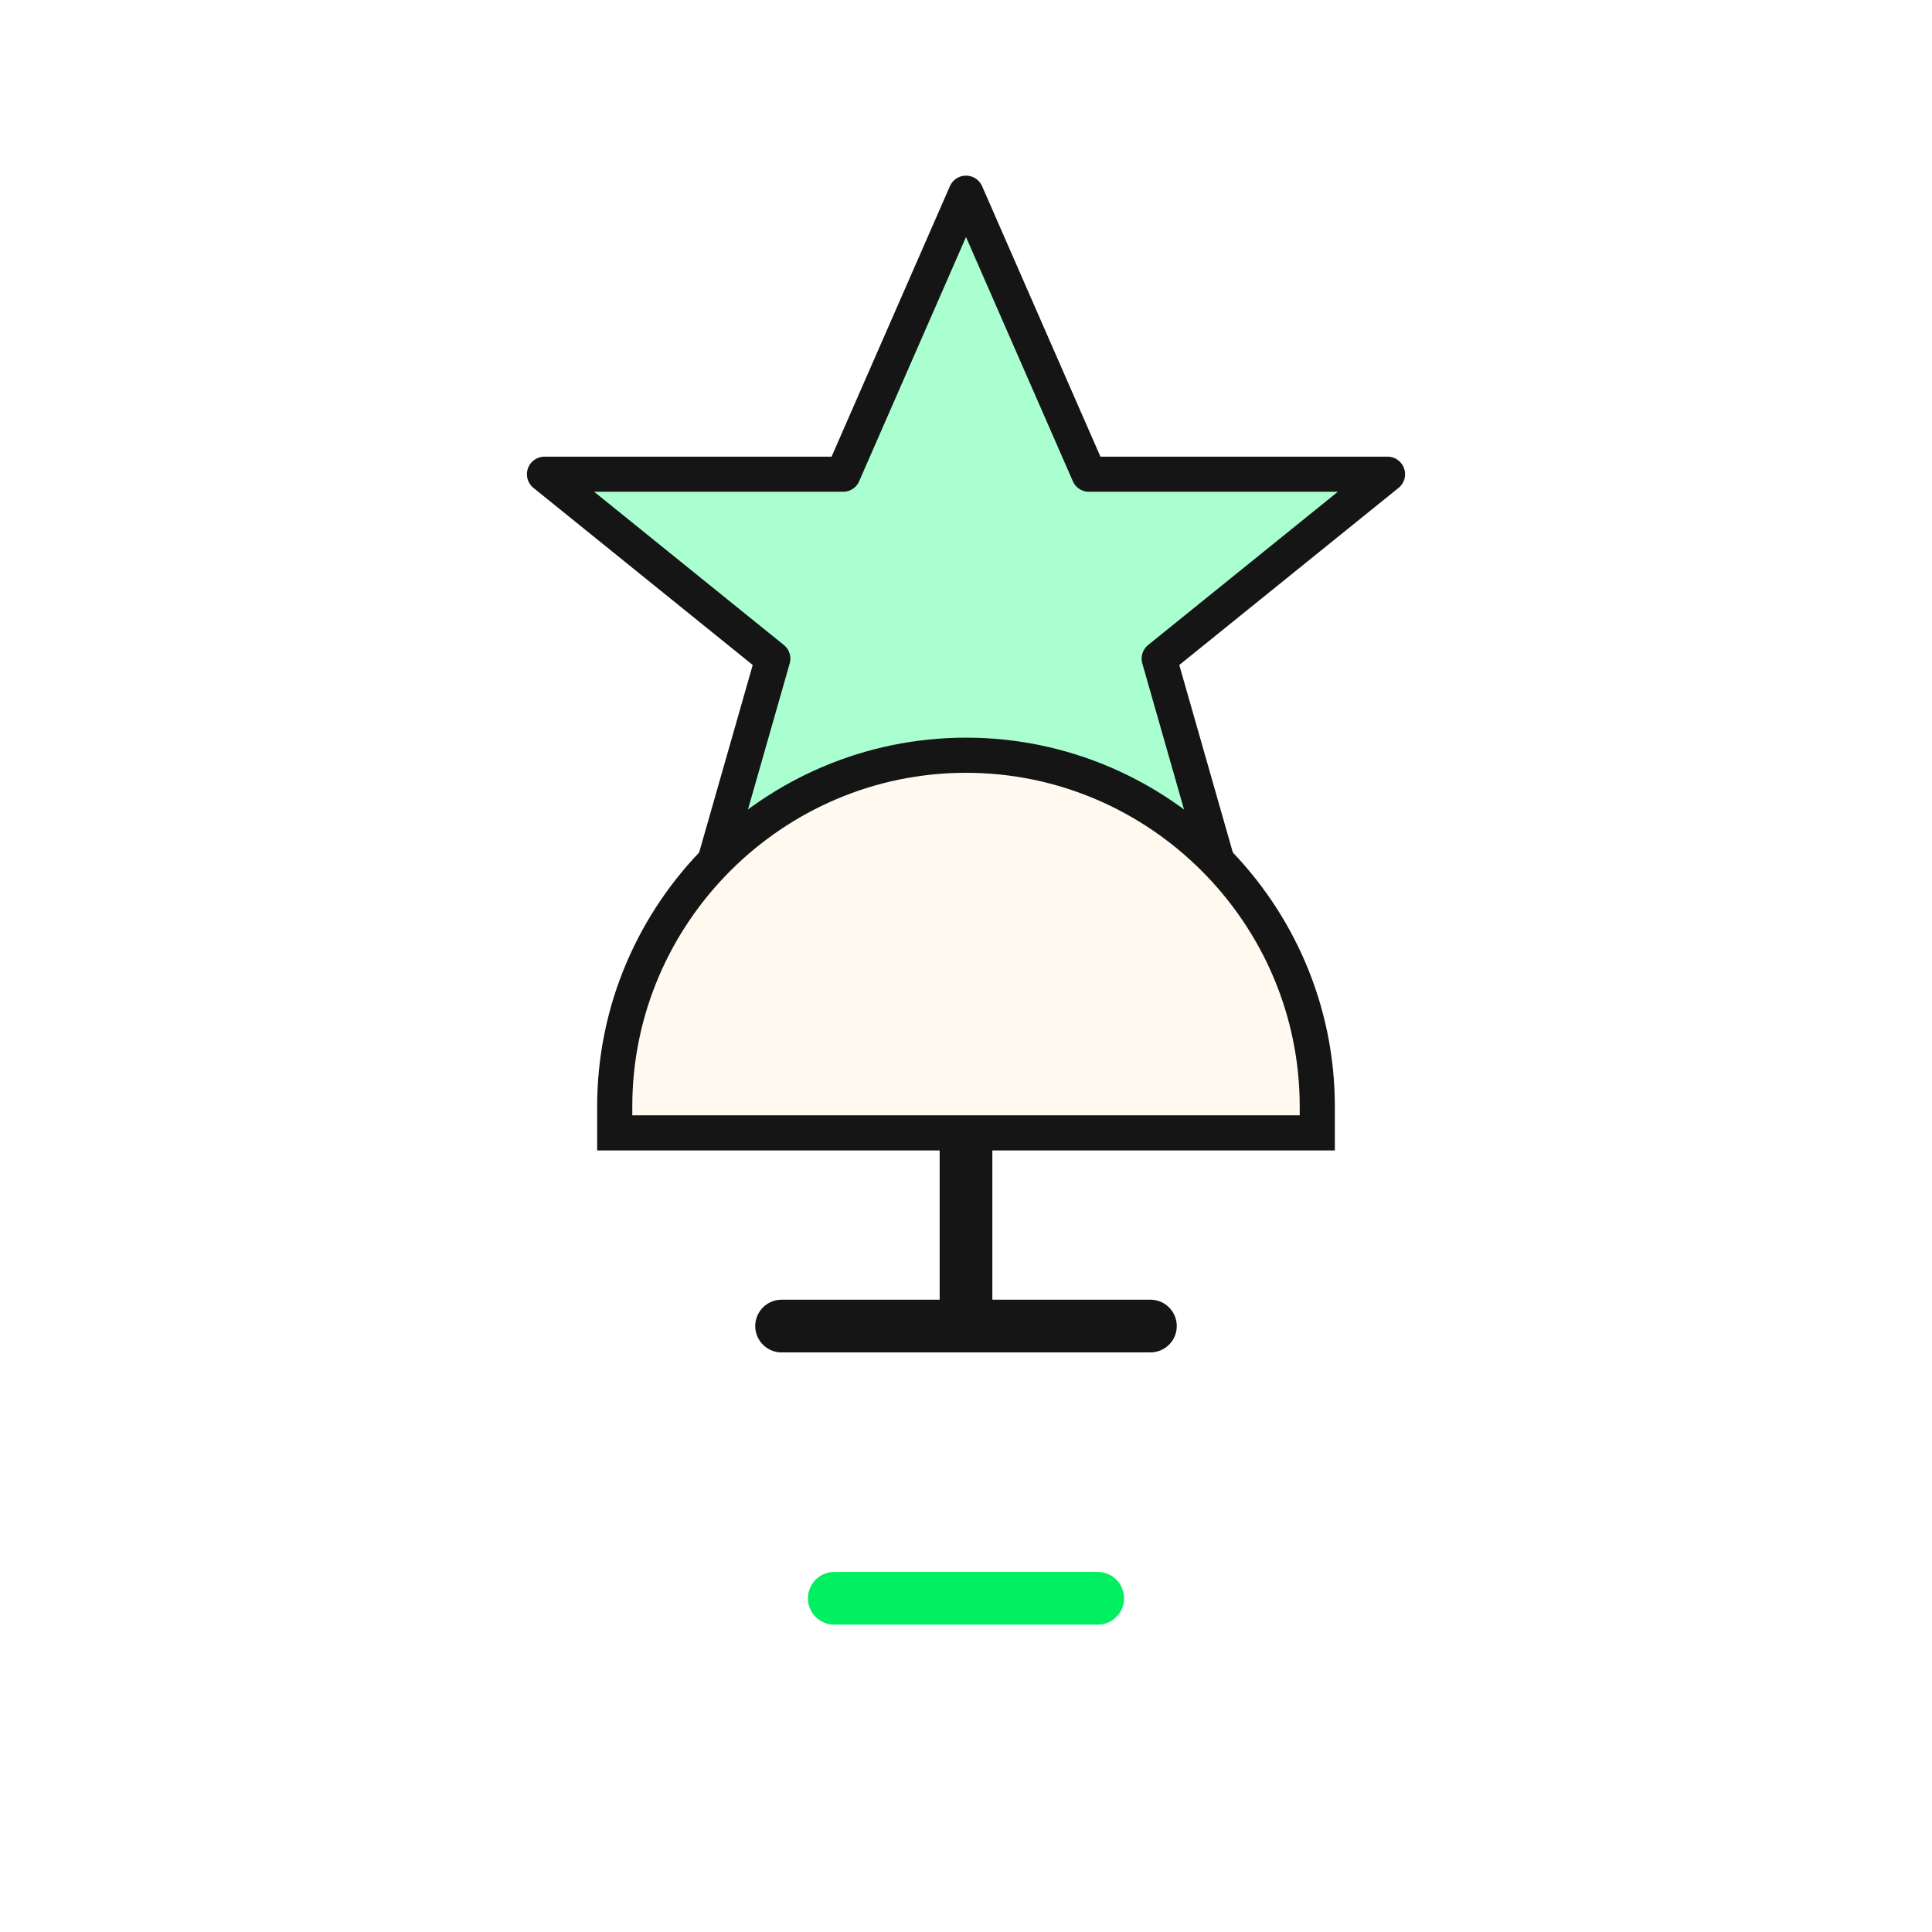
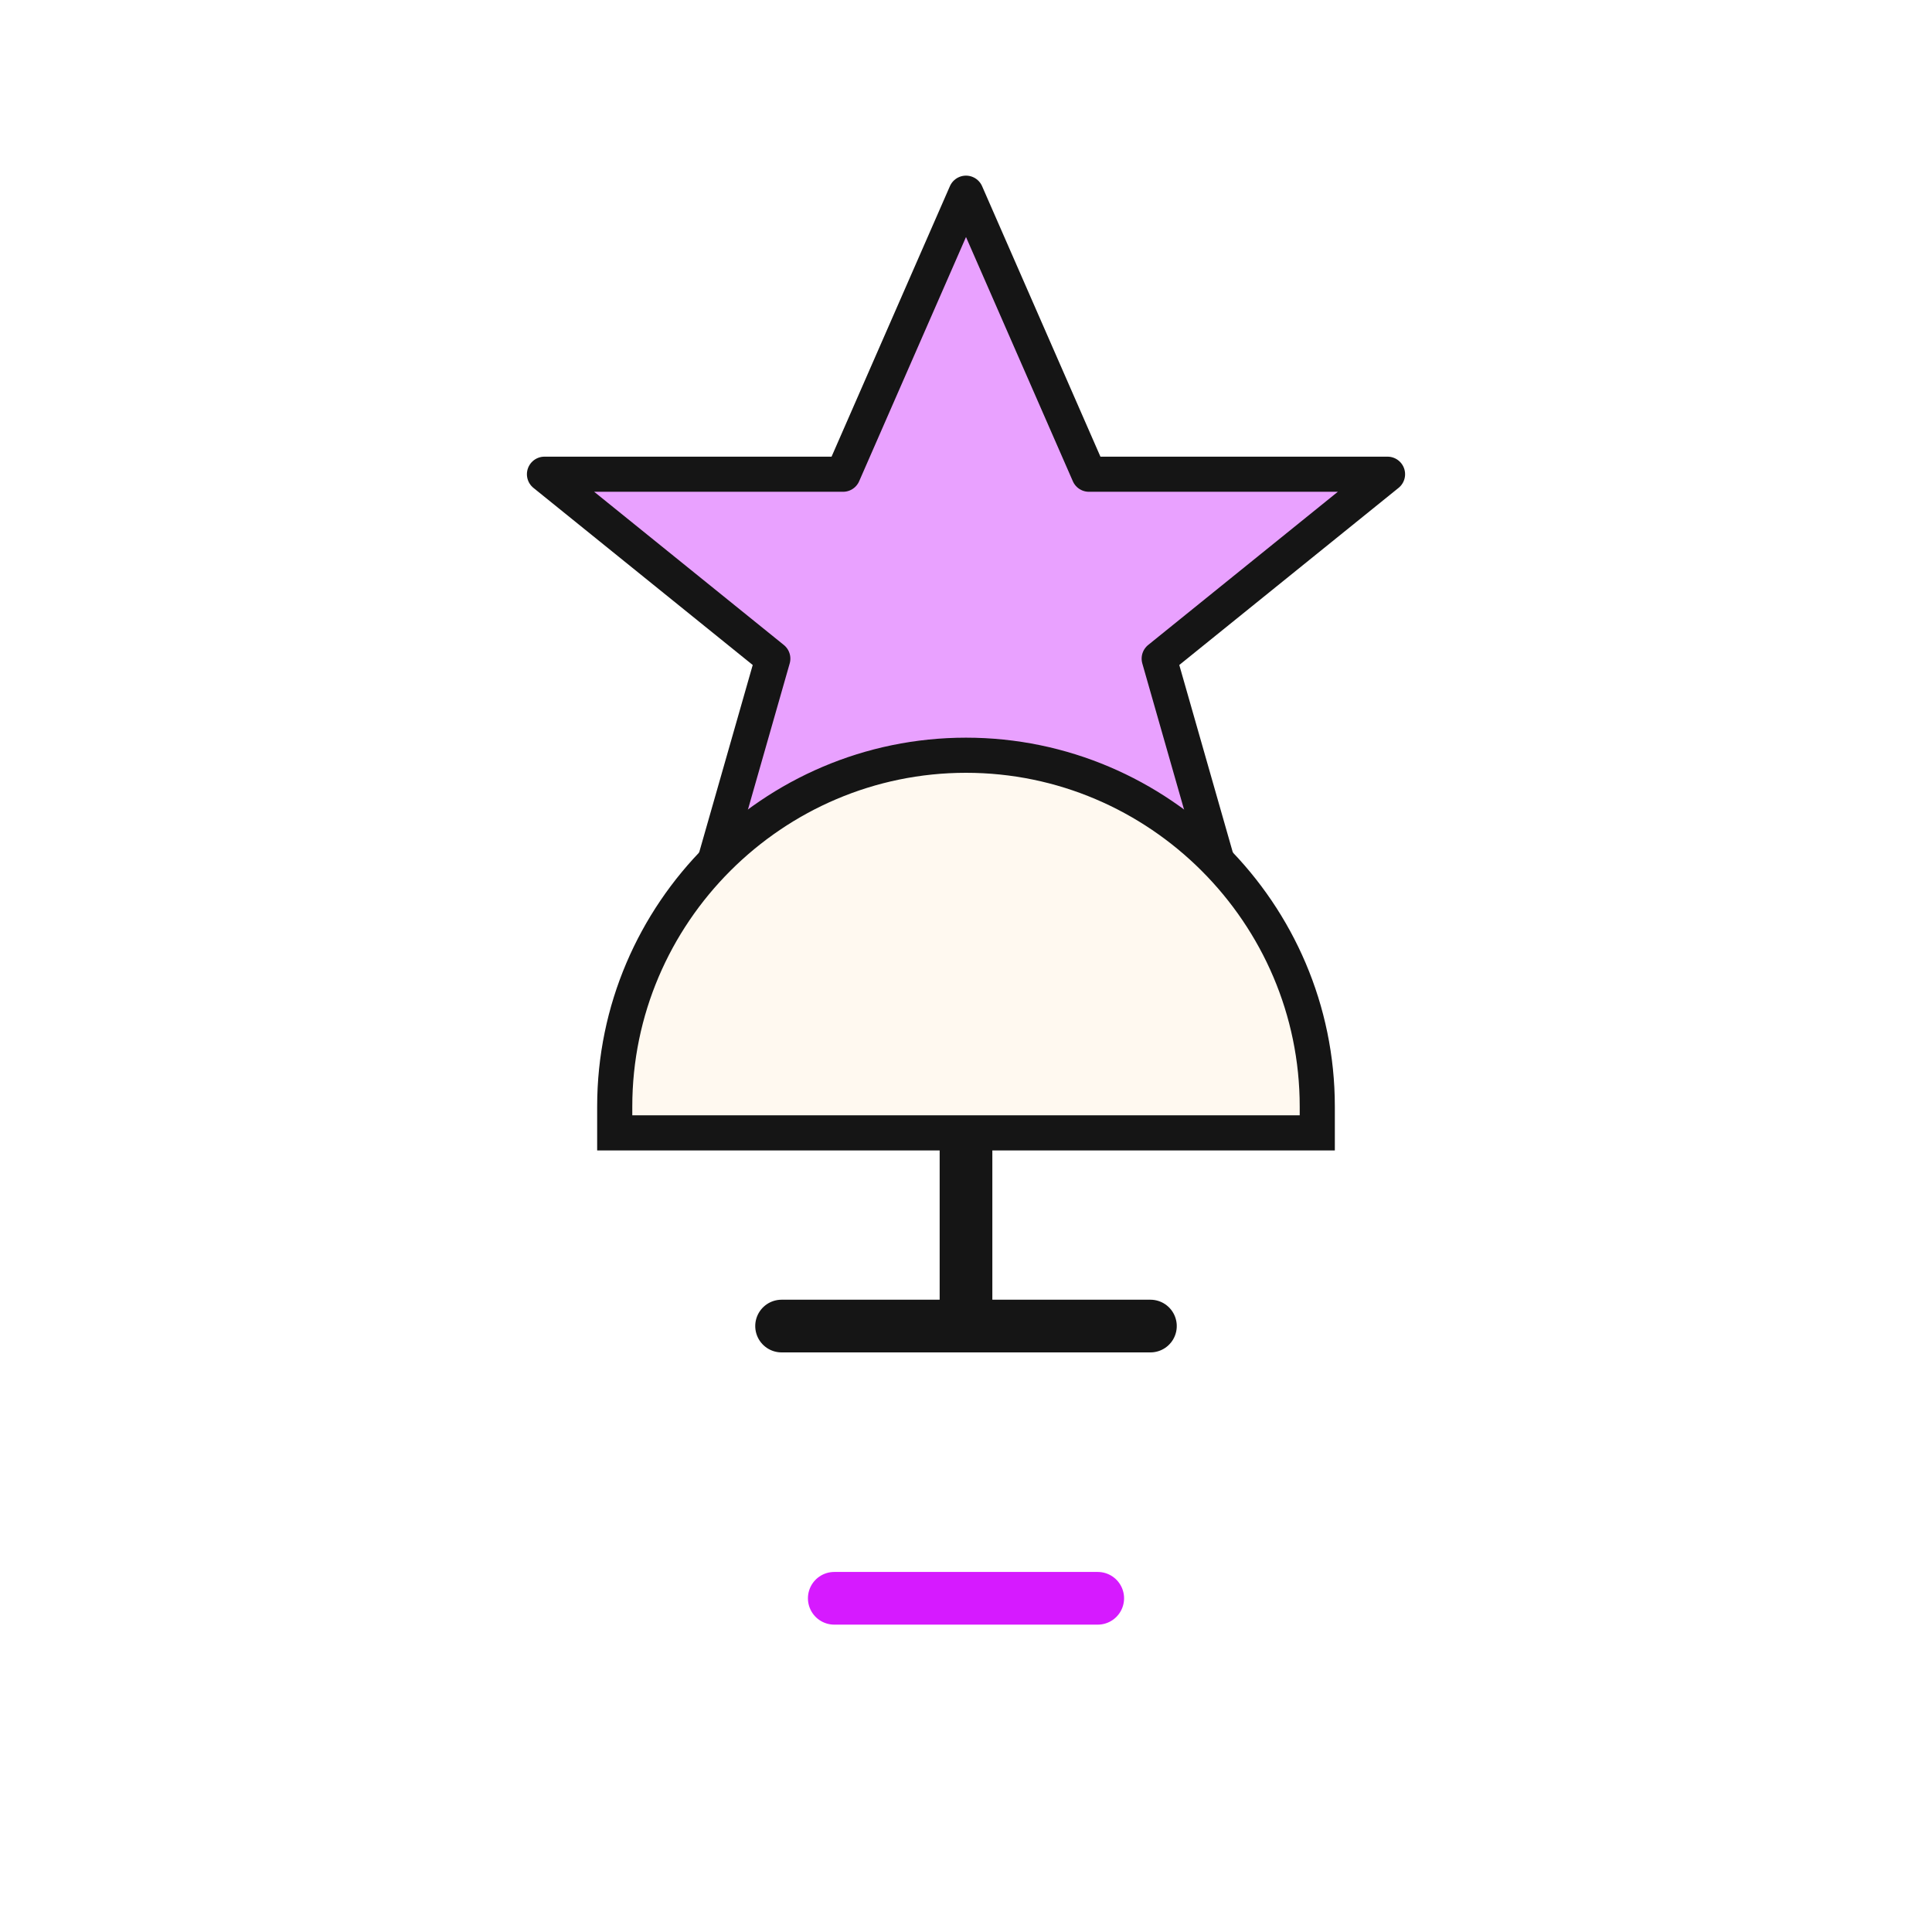
<svg xmlns="http://www.w3.org/2000/svg" width="220" height="220" viewBox="0 0 220 220" fill="none">
-   <path d="M110 22L124 54H158L132 75L142 110L110 90L78 110L88 75L62 54H96L110 22Z" fill="#A9FFD0" stroke="#151515" stroke-width="4" stroke-linejoin="round" />
+   <path d="M110 22L124 54H158L132 75L142 110L110 90L78 110L88 75L62 54H96L110 22Z" fill="#E9A1FF" stroke="#151515" stroke-width="4" stroke-linejoin="round" />
  <path d="M110 92V150" stroke="#151515" stroke-width="6" stroke-linecap="round" />
  <path d="M89 151H131" stroke="#151515" stroke-width="6" stroke-linecap="round" />
-   <path d="M95 182H125" stroke="#03EF62" stroke-width="6" stroke-linecap="round" />
+   <path d="M95 182H125" stroke="#D61AFF" stroke-width="6" stroke-linecap="round" />
  <path d="M70 126C70 104 88 86 110 86C132 86 150 104 150 126V129H70V126Z" fill="#FFF9F0" stroke="#151515" stroke-width="4" />
</svg>
